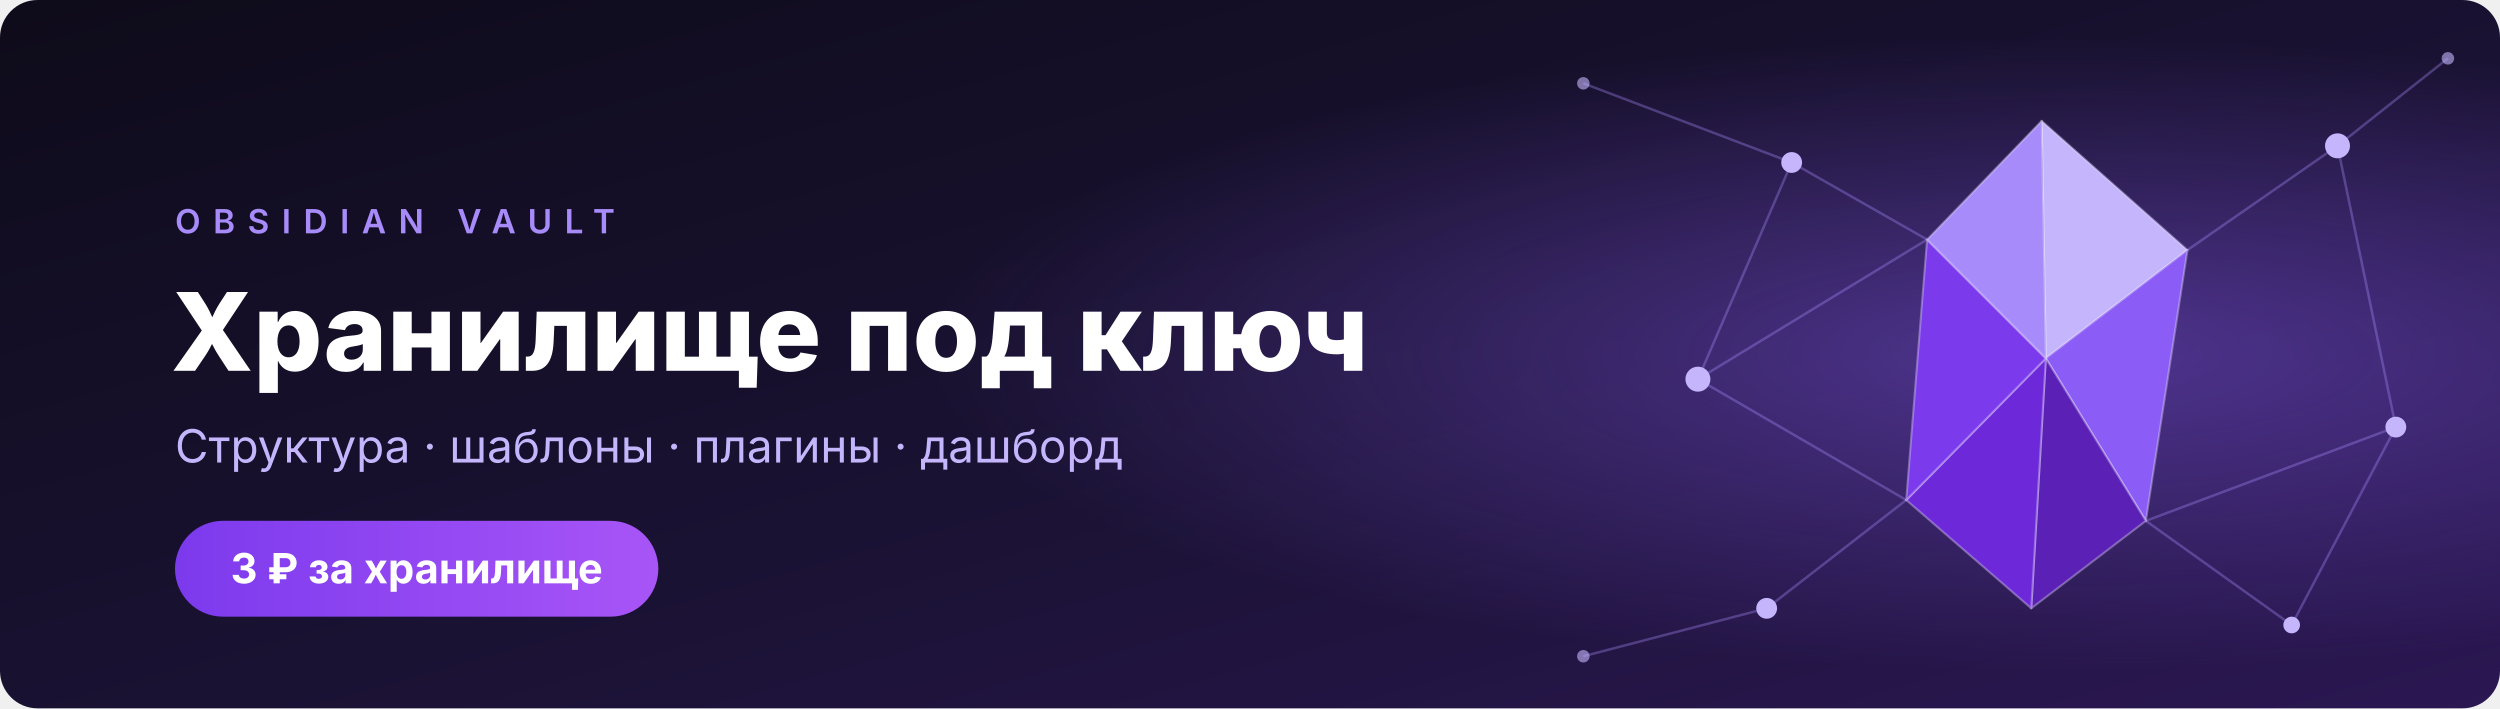
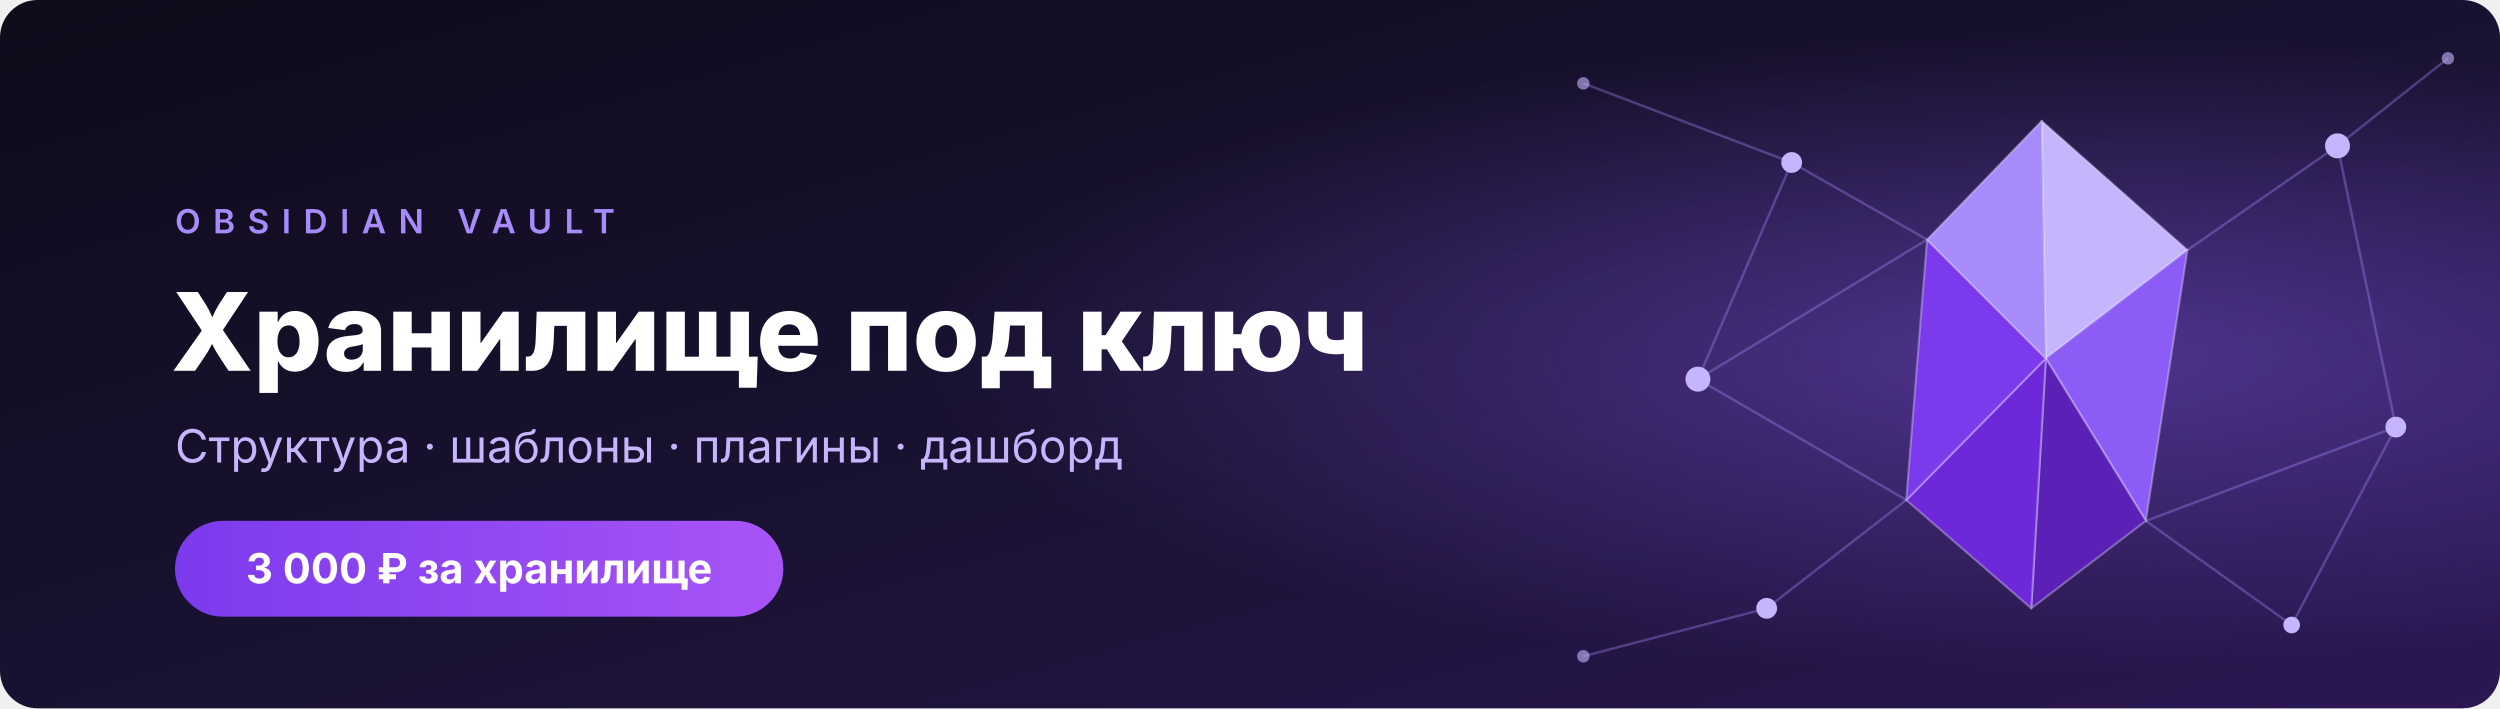
<svg xmlns="http://www.w3.org/2000/svg" width="1200" height="340" viewBox="0 0 1200 340">
  <style>
    text { font-family: Segoe UI, Inter, system-ui, -apple-system, Roboto, Helvetica, Arial, sans-serif; }
  </style>
  <defs>
    <linearGradient id="bg" x1="0" y1="0" x2="1" y2="1">
      <stop offset="0" stop-color="#0e0b1a" />
      <stop offset=".55" stop-color="#1a1233" />
      <stop offset="1" stop-color="#2b1753" />
    </linearGradient>
    <radialGradient id="glow" cx=".82" cy=".5" r=".45">
      <stop offset="0" stop-color="#8b5cf6" stop-opacity=".45" />
      <stop offset="1" stop-color="#8b5cf6" stop-opacity="0" />
    </radialGradient>
    <linearGradient id="pill" x1="0" y1="0" x2="1" y2="0">
      <stop offset="0" stop-color="#7c3aed" />
      <stop offset="1" stop-color="#a855f7" />
    </linearGradient>
    <clipPath id="frame">
      <rect width="1200" height="340" rx="18" />
    </clipPath>
  </defs>
  <g clip-path="url(#frame)">
    <rect width="1200" height="340" fill="url(#bg)" />
    <rect width="1200" height="340" fill="url(#glow)" />
    <g stroke="#a78bfa" stroke-opacity=".35" stroke-width="1.2">
      <line x1="860" y1="78" x2="925" y2="115" />
      <line x1="1122" y1="70" x2="1050" y2="120" />
      <line x1="1150" y1="205" x2="1030" y2="250" />
      <line x1="1100" y1="300" x2="1030" y2="250" />
      <line x1="848" y1="292" x2="915" y2="240" />
      <line x1="815" y1="182" x2="925" y2="115" />
      <line x1="815" y1="182" x2="915" y2="240" />
      <line x1="860" y1="78" x2="815" y2="182" />
      <line x1="1122" y1="70" x2="1150" y2="205" />
      <line x1="1150" y1="205" x2="1100" y2="300" />
      <line x1="860" y1="78" x2="760" y2="40" />
      <line x1="848" y1="292" x2="760" y2="315" />
      <line x1="1122" y1="70" x2="1175" y2="28" />
    </g>
    <g fill="#c4b5fd">
      <circle cx="860" cy="78" r="5" />
      <circle cx="1122" cy="70" r="6" />
      <circle cx="1150" cy="205" r="5" />
      <circle cx="1100" cy="300" r="4" />
      <circle cx="848" cy="292" r="5" />
      <circle cx="815" cy="182" r="6" />
      <circle cx="760" cy="40" r="3" fill-opacity=".6" />
      <circle cx="760" cy="315" r="3" fill-opacity=".6" />
      <circle cx="1175" cy="28" r="3" fill-opacity=".6" />
    </g>
    <g stroke="#ede9fe" stroke-opacity=".35" stroke-width="1" stroke-linejoin="round">
      <polygon points="982,172 980,58 1050,120" fill="#c4b5fd" />
      <polygon points="982,172 1050,120 1030,250" fill="#8b5cf6" />
      <polygon points="982,172 1030,250 975,292" fill="#5b21b6" />
      <polygon points="982,172 975,292 915,240" fill="#6d28d9" />
      <polygon points="982,172 915,240 925,115" fill="#7c3aed" />
      <polygon points="982,172 925,115 980,58" fill="#a78bfa" />
    </g>
    <text x="84" y="112" font-size="16" font-weight="600" letter-spacing="6" fill="#a78bfa">OBSIDIAN VAULT</text>
    <text x="82" y="178" font-size="52" font-weight="800" fill="#ffffff">Хранилище под ключ</text>
    <text x="84" y="222" font-size="22" fill="#c4b5fd">Структура · шаблоны · плагины · дашборд</text>
-     <rect x="84" y="250" width="232" height="46" rx="23" fill="url(#pill)" />
-     <text x="200" y="280" font-size="20" font-weight="700" fill="#ffffff" text-anchor="middle">3 ₽ за хранилище</text>
+     <rect x="84" y="250" width="292" height="46" rx="23" fill="url(#pill)" />
+     <text x="230" y="280" font-size="20" font-weight="700" fill="#ffffff" text-anchor="middle">3 000 ₽ за хранилище</text>
  </g>
</svg>
